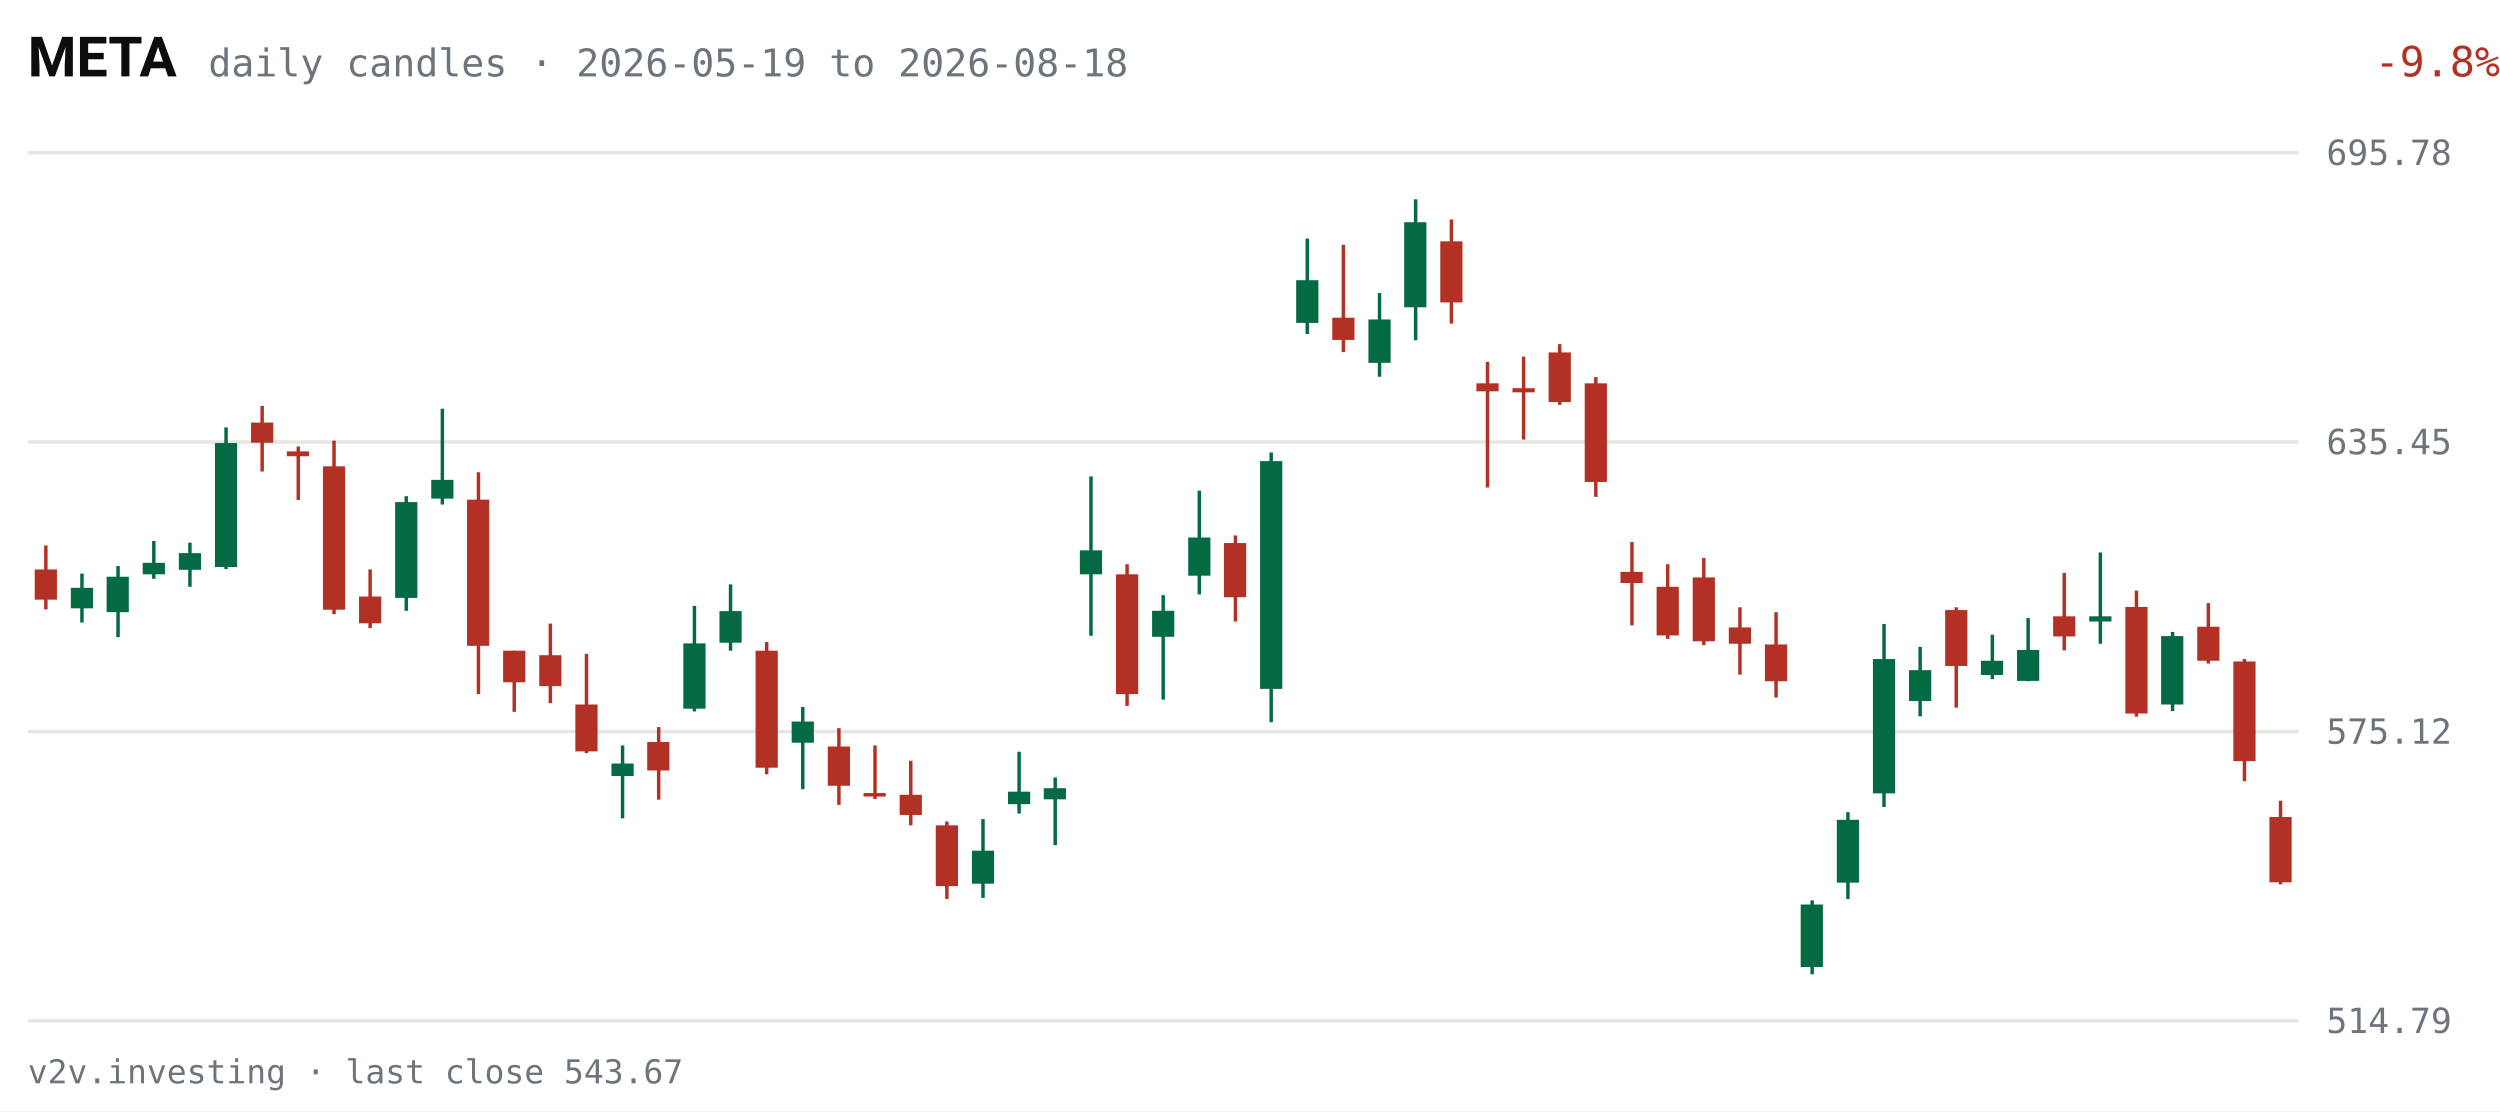
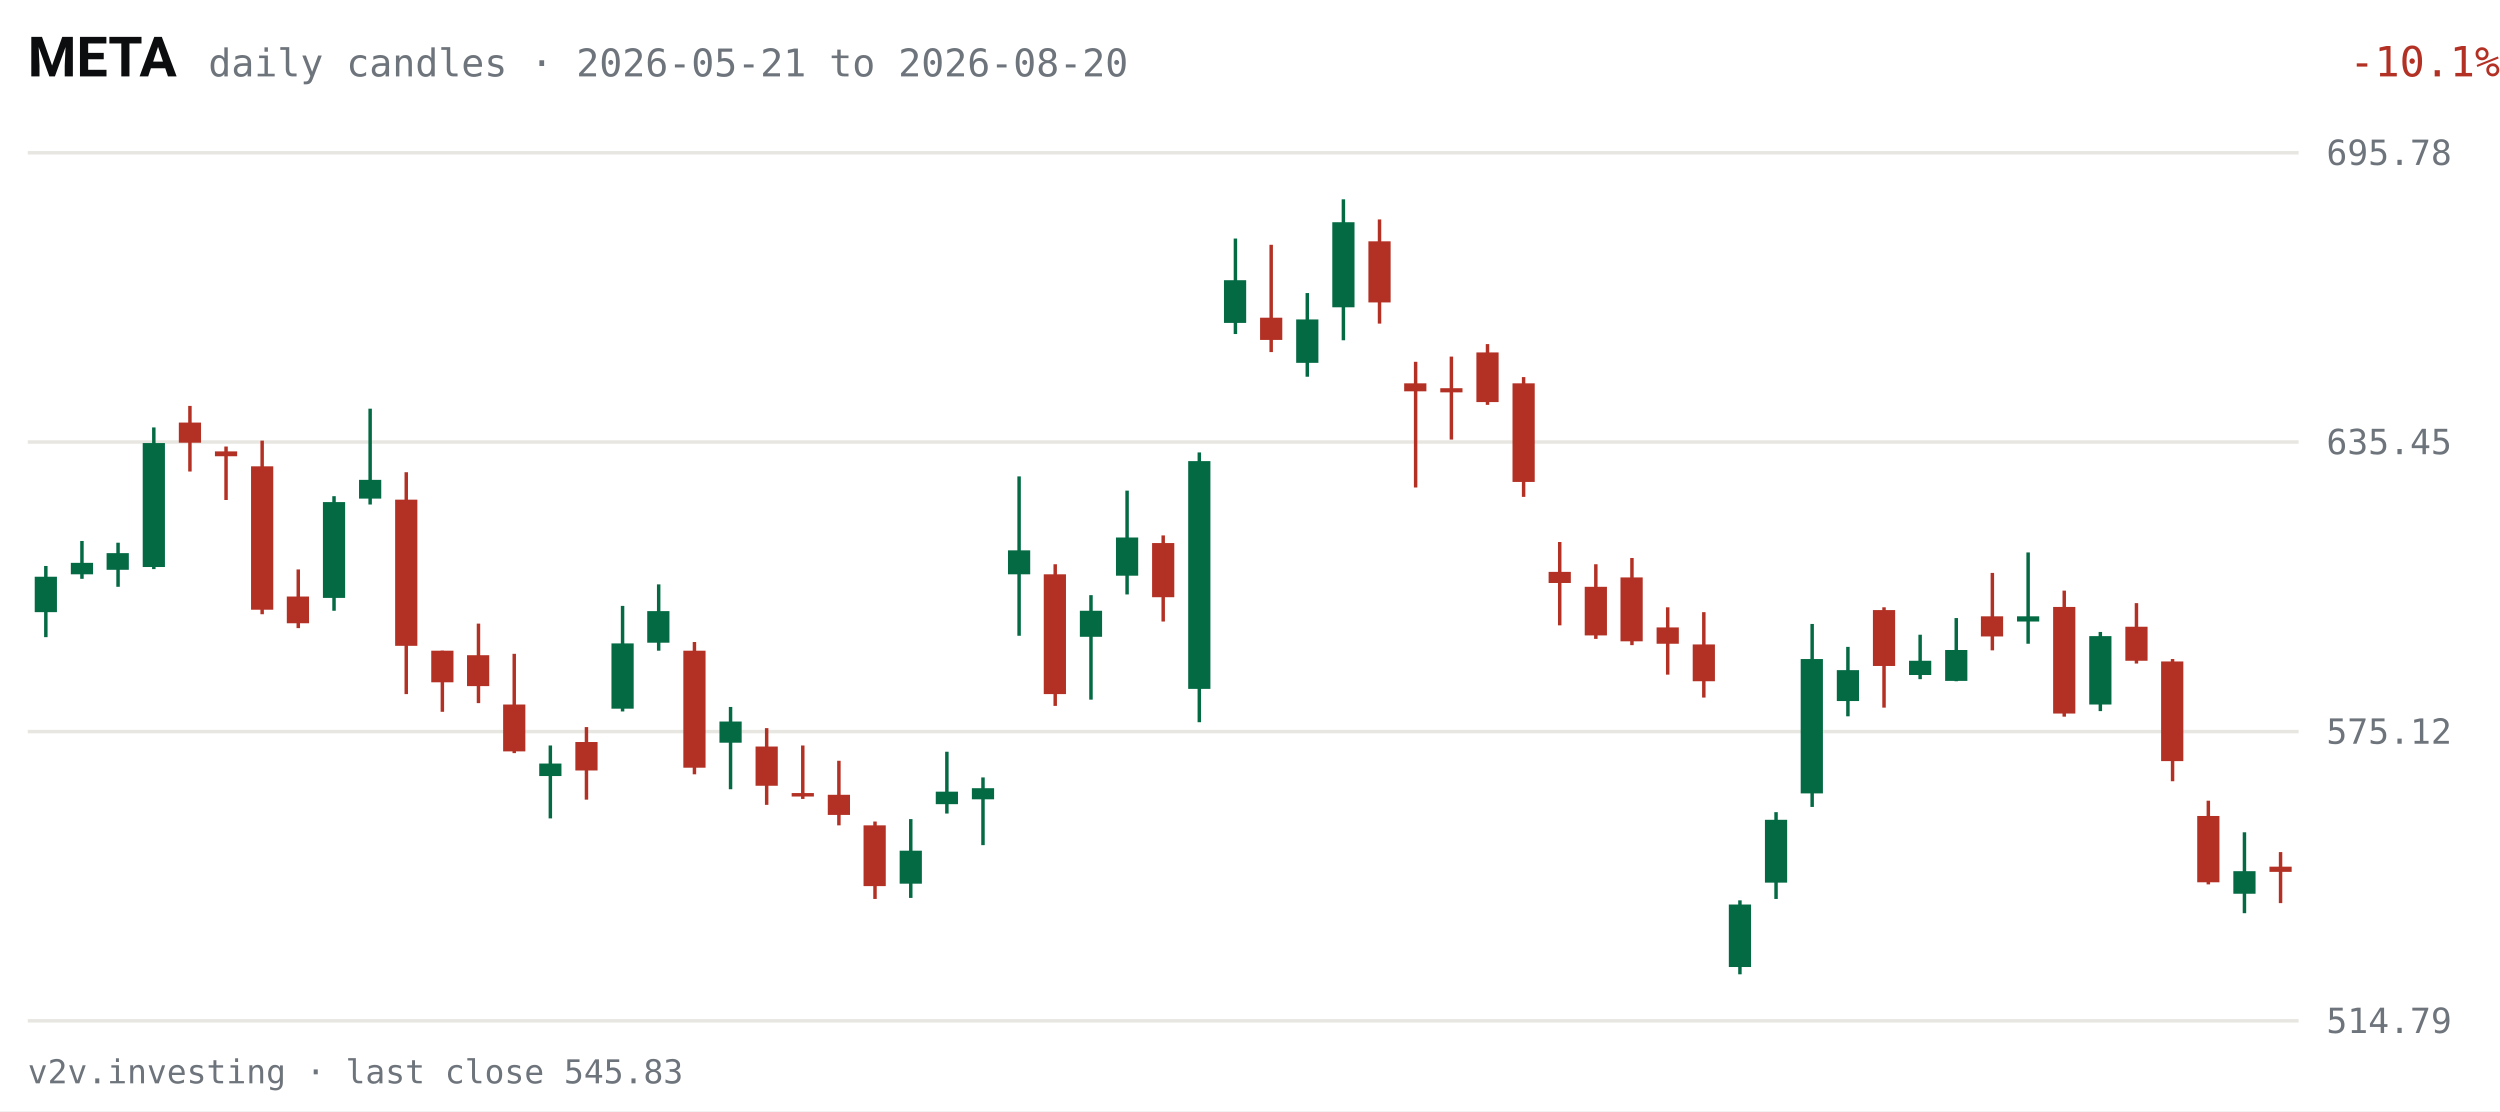
<svg xmlns="http://www.w3.org/2000/svg" viewBox="0 0 720 320" width="720" height="320" role="img" aria-label="META daily candles, last 63 sessions">
  <rect width="720" height="320" fill="#FFFFFF" />
  <text x="8" y="22" fill="#0C0D0E" font-size="16" font-weight="600" font-family="system-ui,-apple-system,Segoe UI,Roboto,sans-serif">META</text>
-   <text x="60" y="22" fill="#6E747B" font-size="11" font-family="ui-monospace,SFMono-Regular,Menlo,Consolas,monospace">daily candles · 2026-05-19 to 2026-08-18</text>
-   <text x="670" y="22" fill="#B33124" font-size="12" text-anchor="end" font-family="ui-monospace,SFMono-Regular,Menlo,Consolas,monospace" transform="translate(50,0)">-9.8%</text>
+   <text x="60" y="22" fill="#6E747B" font-size="11" font-family="ui-monospace,SFMono-Regular,Menlo,Consolas,monospace">daily candles · 2026-05-21 to 2026-08-20</text>
+   <text x="670" y="22" fill="#B33124" font-size="12" text-anchor="end" font-family="ui-monospace,SFMono-Regular,Menlo,Consolas,monospace" transform="translate(50,0)">-10.1%</text>
  <g font-family="ui-monospace,SFMono-Regular,Menlo,Consolas,monospace">
    <line x1="8" y1="294.0" x2="662" y2="294.0" stroke="#E7E6E1" stroke-width="1" />
    <text x="670" y="297.5" fill="#6E747B" font-size="10">514.79</text>
    <line x1="8" y1="210.7" x2="662" y2="210.7" stroke="#E7E6E1" stroke-width="1" />
    <text x="670" y="214.2" fill="#6E747B" font-size="10">575.12</text>
    <line x1="8" y1="127.3" x2="662" y2="127.3" stroke="#E7E6E1" stroke-width="1" />
    <text x="670" y="130.8" fill="#6E747B" font-size="10">635.45</text>
    <line x1="8" y1="44.0" x2="662" y2="44.0" stroke="#E7E6E1" stroke-width="1" />
    <text x="670" y="47.5" fill="#6E747B" font-size="10">695.78</text>
-     <line x1="13.2" y1="157.1" x2="13.2" y2="175.5" stroke="#B33124" stroke-width="1" />
-     <rect x="10.0" y="164.0" width="6.4" height="8.7" fill="#B33124" />
-     <line x1="23.6" y1="165.2" x2="23.6" y2="179.3" stroke="#046A44" stroke-width="1" />
-     <rect x="20.4" y="169.3" width="6.4" height="5.9" fill="#046A44" />
-     <line x1="34.0" y1="163.0" x2="34.0" y2="183.5" stroke="#046A44" stroke-width="1" />
-     <rect x="30.7" y="166.1" width="6.4" height="10.2" fill="#046A44" />
-     <line x1="44.3" y1="155.8" x2="44.3" y2="166.7" stroke="#046A44" stroke-width="1" />
-     <rect x="41.1" y="162.1" width="6.4" height="3.3" fill="#046A44" />
-     <line x1="54.7" y1="156.3" x2="54.7" y2="169.0" stroke="#046A44" stroke-width="1" />
-     <rect x="51.5" y="159.3" width="6.4" height="4.8" fill="#046A44" />
-     <line x1="65.1" y1="123.1" x2="65.1" y2="163.9" stroke="#046A44" stroke-width="1" />
-     <rect x="61.9" y="127.6" width="6.4" height="35.7" fill="#046A44" />
-     <line x1="75.5" y1="116.9" x2="75.5" y2="135.8" stroke="#B33124" stroke-width="1" />
-     <rect x="72.3" y="121.7" width="6.4" height="5.8" fill="#B33124" />
-     <line x1="85.9" y1="128.6" x2="85.9" y2="144.0" stroke="#B33124" stroke-width="1" />
-     <rect x="82.6" y="130.0" width="6.4" height="1.4" fill="#B33124" />
-     <line x1="96.2" y1="126.9" x2="96.2" y2="176.9" stroke="#B33124" stroke-width="1" />
-     <rect x="93.0" y="134.3" width="6.4" height="41.3" fill="#B33124" />
-     <line x1="106.6" y1="164.0" x2="106.6" y2="180.9" stroke="#B33124" stroke-width="1" />
-     <rect x="103.4" y="171.8" width="6.4" height="7.7" fill="#B33124" />
-     <line x1="117.0" y1="142.9" x2="117.0" y2="175.9" stroke="#046A44" stroke-width="1" />
-     <rect x="113.8" y="144.6" width="6.4" height="27.6" fill="#046A44" />
-     <line x1="127.4" y1="117.7" x2="127.4" y2="145.3" stroke="#046A44" stroke-width="1" />
-     <rect x="124.2" y="138.2" width="6.4" height="5.4" fill="#046A44" />
-     <line x1="137.8" y1="136.0" x2="137.8" y2="199.9" stroke="#B33124" stroke-width="1" />
-     <rect x="134.5" y="143.9" width="6.4" height="42.1" fill="#B33124" />
-     <line x1="148.1" y1="187.4" x2="148.1" y2="205.0" stroke="#B33124" stroke-width="1" />
-     <rect x="144.9" y="187.4" width="6.4" height="9.1" fill="#B33124" />
-     <line x1="158.5" y1="179.6" x2="158.5" y2="202.5" stroke="#B33124" stroke-width="1" />
-     <rect x="155.3" y="188.7" width="6.4" height="8.9" fill="#B33124" />
-     <line x1="168.9" y1="188.3" x2="168.9" y2="216.9" stroke="#B33124" stroke-width="1" />
-     <rect x="165.7" y="202.9" width="6.4" height="13.5" fill="#B33124" />
-     <line x1="179.3" y1="214.7" x2="179.3" y2="235.7" stroke="#046A44" stroke-width="1" />
-     <rect x="176.1" y="219.9" width="6.4" height="3.6" fill="#046A44" />
-     <line x1="189.7" y1="209.4" x2="189.7" y2="230.3" stroke="#B33124" stroke-width="1" />
-     <rect x="186.4" y="213.7" width="6.4" height="8.2" fill="#B33124" />
-     <line x1="200.0" y1="174.5" x2="200.0" y2="204.9" stroke="#046A44" stroke-width="1" />
-     <rect x="196.8" y="185.3" width="6.4" height="18.8" fill="#046A44" />
-     <line x1="210.4" y1="168.3" x2="210.4" y2="187.4" stroke="#046A44" stroke-width="1" />
-     <rect x="207.2" y="176.0" width="6.4" height="9.1" fill="#046A44" />
-     <line x1="220.8" y1="184.9" x2="220.8" y2="223.0" stroke="#B33124" stroke-width="1" />
-     <rect x="217.6" y="187.4" width="6.4" height="33.7" fill="#B33124" />
-     <line x1="231.2" y1="203.6" x2="231.2" y2="227.3" stroke="#046A44" stroke-width="1" />
-     <rect x="228.0" y="207.8" width="6.4" height="6.1" fill="#046A44" />
-     <line x1="241.6" y1="209.7" x2="241.6" y2="231.8" stroke="#B33124" stroke-width="1" />
-     <rect x="238.4" y="215.0" width="6.4" height="11.3" fill="#B33124" />
-     <line x1="252.0" y1="214.7" x2="252.0" y2="230.1" stroke="#B33124" stroke-width="1" />
-     <rect x="248.7" y="228.4" width="6.4" height="1.0" fill="#B33124" />
-     <line x1="262.3" y1="219.1" x2="262.3" y2="237.7" stroke="#B33124" stroke-width="1" />
-     <rect x="259.1" y="228.9" width="6.4" height="5.8" fill="#B33124" />
-     <line x1="272.7" y1="236.6" x2="272.7" y2="258.9" stroke="#B33124" stroke-width="1" />
-     <rect x="269.5" y="237.7" width="6.4" height="17.5" fill="#B33124" />
-     <line x1="283.1" y1="235.9" x2="283.1" y2="258.6" stroke="#046A44" stroke-width="1" />
-     <rect x="279.9" y="245.0" width="6.4" height="9.5" fill="#046A44" />
-     <line x1="293.5" y1="216.5" x2="293.5" y2="234.3" stroke="#046A44" stroke-width="1" />
-     <rect x="290.3" y="228.0" width="6.4" height="3.6" fill="#046A44" />
-     <line x1="303.9" y1="223.9" x2="303.9" y2="243.4" stroke="#046A44" stroke-width="1" />
-     <rect x="300.6" y="227.0" width="6.4" height="3.2" fill="#046A44" />
-     <line x1="314.2" y1="137.2" x2="314.2" y2="183.1" stroke="#046A44" stroke-width="1" />
-     <rect x="311.0" y="158.5" width="6.4" height="6.9" fill="#046A44" />
-     <line x1="324.6" y1="162.5" x2="324.6" y2="203.3" stroke="#B33124" stroke-width="1" />
-     <rect x="321.4" y="165.4" width="6.4" height="34.5" fill="#B33124" />
-     <line x1="335.0" y1="171.4" x2="335.0" y2="201.5" stroke="#046A44" stroke-width="1" />
-     <rect x="331.8" y="175.9" width="6.4" height="7.5" fill="#046A44" />
-     <line x1="345.4" y1="141.3" x2="345.4" y2="171.2" stroke="#046A44" stroke-width="1" />
-     <rect x="342.2" y="154.8" width="6.4" height="11.0" fill="#046A44" />
-     <line x1="355.8" y1="154.2" x2="355.8" y2="179.0" stroke="#B33124" stroke-width="1" />
-     <rect x="352.5" y="156.4" width="6.4" height="15.6" fill="#B33124" />
-     <line x1="366.1" y1="130.3" x2="366.1" y2="208.0" stroke="#046A44" stroke-width="1" />
-     <rect x="362.9" y="132.8" width="6.4" height="65.6" fill="#046A44" />
-     <line x1="376.5" y1="68.7" x2="376.5" y2="96.2" stroke="#046A44" stroke-width="1" />
-     <rect x="373.3" y="80.7" width="6.4" height="12.3" fill="#046A44" />
-     <line x1="386.9" y1="70.5" x2="386.9" y2="101.4" stroke="#B33124" stroke-width="1" />
-     <rect x="383.7" y="91.5" width="6.4" height="6.4" fill="#B33124" />
-     <line x1="397.3" y1="84.4" x2="397.3" y2="108.5" stroke="#046A44" stroke-width="1" />
-     <rect x="394.1" y="92.0" width="6.4" height="12.5" fill="#046A44" />
-     <line x1="407.7" y1="57.4" x2="407.7" y2="98.0" stroke="#046A44" stroke-width="1" />
-     <rect x="404.4" y="64.0" width="6.4" height="24.5" fill="#046A44" />
-     <line x1="418.0" y1="63.2" x2="418.0" y2="93.2" stroke="#B33124" stroke-width="1" />
-     <rect x="414.8" y="69.5" width="6.4" height="17.6" fill="#B33124" />
-     <line x1="428.4" y1="104.2" x2="428.4" y2="140.4" stroke="#B33124" stroke-width="1" />
-     <rect x="425.2" y="110.4" width="6.4" height="2.3" fill="#B33124" />
-     <line x1="438.8" y1="102.7" x2="438.8" y2="126.6" stroke="#B33124" stroke-width="1" />
-     <rect x="435.6" y="111.8" width="6.4" height="1.2" fill="#B33124" />
-     <line x1="449.2" y1="99.1" x2="449.2" y2="116.6" stroke="#B33124" stroke-width="1" />
-     <rect x="446.0" y="101.5" width="6.4" height="14.3" fill="#B33124" />
-     <line x1="459.6" y1="108.6" x2="459.6" y2="143.1" stroke="#B33124" stroke-width="1" />
-     <rect x="456.4" y="110.4" width="6.4" height="28.4" fill="#B33124" />
-     <line x1="470.0" y1="156.1" x2="470.0" y2="180.1" stroke="#B33124" stroke-width="1" />
-     <rect x="466.7" y="164.7" width="6.4" height="3.2" fill="#B33124" />
-     <line x1="480.3" y1="162.5" x2="480.3" y2="184.0" stroke="#B33124" stroke-width="1" />
-     <rect x="477.1" y="169.0" width="6.4" height="14.0" fill="#B33124" />
-     <line x1="490.7" y1="160.7" x2="490.7" y2="185.8" stroke="#B33124" stroke-width="1" />
-     <rect x="487.5" y="166.3" width="6.4" height="18.4" fill="#B33124" />
-     <line x1="501.1" y1="174.9" x2="501.1" y2="194.3" stroke="#B33124" stroke-width="1" />
-     <rect x="497.9" y="180.7" width="6.4" height="4.7" fill="#B33124" />
-     <line x1="511.5" y1="176.3" x2="511.5" y2="200.9" stroke="#B33124" stroke-width="1" />
-     <rect x="508.3" y="185.6" width="6.4" height="10.6" fill="#B33124" />
-     <line x1="521.9" y1="259.3" x2="521.9" y2="280.6" stroke="#046A44" stroke-width="1" />
-     <rect x="518.6" y="260.5" width="6.4" height="18.0" fill="#046A44" />
-     <line x1="532.2" y1="233.9" x2="532.2" y2="258.9" stroke="#046A44" stroke-width="1" />
-     <rect x="529.0" y="236.1" width="6.4" height="18.1" fill="#046A44" />
-     <line x1="542.6" y1="179.7" x2="542.6" y2="232.4" stroke="#046A44" stroke-width="1" />
-     <rect x="539.4" y="189.8" width="6.4" height="38.7" fill="#046A44" />
-     <line x1="553.0" y1="186.3" x2="553.0" y2="206.3" stroke="#046A44" stroke-width="1" />
-     <rect x="549.8" y="193.0" width="6.4" height="8.9" fill="#046A44" />
-     <line x1="563.4" y1="174.9" x2="563.4" y2="203.8" stroke="#B33124" stroke-width="1" />
-     <rect x="560.2" y="175.7" width="6.4" height="16.1" fill="#B33124" />
-     <line x1="573.8" y1="182.8" x2="573.8" y2="195.6" stroke="#046A44" stroke-width="1" />
-     <rect x="570.5" y="190.3" width="6.4" height="4.1" fill="#046A44" />
-     <line x1="584.1" y1="178.0" x2="584.1" y2="196.2" stroke="#046A44" stroke-width="1" />
-     <rect x="580.9" y="187.2" width="6.4" height="8.9" fill="#046A44" />
-     <line x1="594.5" y1="165.0" x2="594.5" y2="187.3" stroke="#B33124" stroke-width="1" />
-     <rect x="591.3" y="177.5" width="6.4" height="5.8" fill="#B33124" />
-     <line x1="604.9" y1="159.1" x2="604.9" y2="185.4" stroke="#046A44" stroke-width="1" />
-     <rect x="601.7" y="177.5" width="6.4" height="1.5" fill="#046A44" />
-     <line x1="615.3" y1="170.1" x2="615.3" y2="206.4" stroke="#B33124" stroke-width="1" />
-     <rect x="612.1" y="174.8" width="6.4" height="30.7" fill="#B33124" />
-     <line x1="625.7" y1="182.0" x2="625.7" y2="204.8" stroke="#046A44" stroke-width="1" />
-     <rect x="622.4" y="183.2" width="6.4" height="19.7" fill="#046A44" />
-     <line x1="636.0" y1="173.7" x2="636.0" y2="191.1" stroke="#B33124" stroke-width="1" />
-     <rect x="632.8" y="180.5" width="6.4" height="9.8" fill="#B33124" />
-     <line x1="646.4" y1="189.8" x2="646.4" y2="225.0" stroke="#B33124" stroke-width="1" />
-     <rect x="643.2" y="190.5" width="6.4" height="28.7" fill="#B33124" />
-     <line x1="656.8" y1="230.6" x2="656.8" y2="254.7" stroke="#B33124" stroke-width="1" />
-     <rect x="653.6" y="235.3" width="6.4" height="18.8" fill="#B33124" />
+     <line x1="13.2" y1="163.0" x2="13.2" y2="183.5" stroke="#046A44" stroke-width="1" />
+     <rect x="10.0" y="166.1" width="6.4" height="10.2" fill="#046A44" />
+     <line x1="23.6" y1="155.8" x2="23.6" y2="166.7" stroke="#046A44" stroke-width="1" />
+     <rect x="20.4" y="162.1" width="6.4" height="3.3" fill="#046A44" />
+     <line x1="34.0" y1="156.3" x2="34.0" y2="169.0" stroke="#046A44" stroke-width="1" />
+     <rect x="30.7" y="159.3" width="6.4" height="4.8" fill="#046A44" />
+     <line x1="44.3" y1="123.1" x2="44.3" y2="163.9" stroke="#046A44" stroke-width="1" />
+     <rect x="41.1" y="127.6" width="6.4" height="35.7" fill="#046A44" />
+     <line x1="54.7" y1="116.9" x2="54.7" y2="135.8" stroke="#B33124" stroke-width="1" />
+     <rect x="51.5" y="121.7" width="6.4" height="5.8" fill="#B33124" />
+     <line x1="65.1" y1="128.6" x2="65.1" y2="144.0" stroke="#B33124" stroke-width="1" />
+     <rect x="61.9" y="130.0" width="6.4" height="1.4" fill="#B33124" />
+     <line x1="75.5" y1="126.9" x2="75.5" y2="176.9" stroke="#B33124" stroke-width="1" />
+     <rect x="72.3" y="134.3" width="6.4" height="41.3" fill="#B33124" />
+     <line x1="85.9" y1="164.0" x2="85.9" y2="180.9" stroke="#B33124" stroke-width="1" />
+     <rect x="82.6" y="171.8" width="6.4" height="7.7" fill="#B33124" />
+     <line x1="96.2" y1="142.9" x2="96.2" y2="175.9" stroke="#046A44" stroke-width="1" />
+     <rect x="93.0" y="144.6" width="6.4" height="27.6" fill="#046A44" />
+     <line x1="106.6" y1="117.7" x2="106.6" y2="145.3" stroke="#046A44" stroke-width="1" />
+     <rect x="103.4" y="138.2" width="6.4" height="5.4" fill="#046A44" />
+     <line x1="117.0" y1="136.0" x2="117.0" y2="199.9" stroke="#B33124" stroke-width="1" />
+     <rect x="113.8" y="143.9" width="6.4" height="42.1" fill="#B33124" />
+     <line x1="127.4" y1="187.4" x2="127.4" y2="205.0" stroke="#B33124" stroke-width="1" />
+     <rect x="124.2" y="187.4" width="6.4" height="9.1" fill="#B33124" />
+     <line x1="137.8" y1="179.6" x2="137.8" y2="202.5" stroke="#B33124" stroke-width="1" />
+     <rect x="134.5" y="188.7" width="6.4" height="8.9" fill="#B33124" />
+     <line x1="148.1" y1="188.3" x2="148.1" y2="216.9" stroke="#B33124" stroke-width="1" />
+     <rect x="144.9" y="202.9" width="6.4" height="13.5" fill="#B33124" />
+     <line x1="158.5" y1="214.7" x2="158.5" y2="235.7" stroke="#046A44" stroke-width="1" />
+     <rect x="155.3" y="219.9" width="6.4" height="3.6" fill="#046A44" />
+     <line x1="168.9" y1="209.4" x2="168.9" y2="230.3" stroke="#B33124" stroke-width="1" />
+     <rect x="165.7" y="213.7" width="6.4" height="8.2" fill="#B33124" />
+     <line x1="179.3" y1="174.5" x2="179.3" y2="204.9" stroke="#046A44" stroke-width="1" />
+     <rect x="176.1" y="185.3" width="6.4" height="18.8" fill="#046A44" />
+     <line x1="189.7" y1="168.3" x2="189.7" y2="187.4" stroke="#046A44" stroke-width="1" />
+     <rect x="186.4" y="176.0" width="6.4" height="9.1" fill="#046A44" />
+     <line x1="200.0" y1="184.9" x2="200.0" y2="223.0" stroke="#B33124" stroke-width="1" />
+     <rect x="196.8" y="187.4" width="6.4" height="33.7" fill="#B33124" />
+     <line x1="210.4" y1="203.6" x2="210.4" y2="227.3" stroke="#046A44" stroke-width="1" />
+     <rect x="207.2" y="207.8" width="6.4" height="6.1" fill="#046A44" />
+     <line x1="220.8" y1="209.7" x2="220.8" y2="231.8" stroke="#B33124" stroke-width="1" />
+     <rect x="217.6" y="215.0" width="6.4" height="11.3" fill="#B33124" />
+     <line x1="231.2" y1="214.7" x2="231.2" y2="230.1" stroke="#B33124" stroke-width="1" />
+     <rect x="228.0" y="228.4" width="6.4" height="1.0" fill="#B33124" />
+     <line x1="241.6" y1="219.1" x2="241.6" y2="237.7" stroke="#B33124" stroke-width="1" />
+     <rect x="238.4" y="228.9" width="6.4" height="5.8" fill="#B33124" />
+     <line x1="252.0" y1="236.6" x2="252.0" y2="258.9" stroke="#B33124" stroke-width="1" />
+     <rect x="248.7" y="237.7" width="6.4" height="17.5" fill="#B33124" />
+     <line x1="262.3" y1="235.9" x2="262.3" y2="258.6" stroke="#046A44" stroke-width="1" />
+     <rect x="259.1" y="245.0" width="6.4" height="9.5" fill="#046A44" />
+     <line x1="272.7" y1="216.5" x2="272.7" y2="234.3" stroke="#046A44" stroke-width="1" />
+     <rect x="269.5" y="228.0" width="6.4" height="3.6" fill="#046A44" />
+     <line x1="283.1" y1="223.9" x2="283.1" y2="243.4" stroke="#046A44" stroke-width="1" />
+     <rect x="279.9" y="227.0" width="6.4" height="3.2" fill="#046A44" />
+     <line x1="293.5" y1="137.2" x2="293.5" y2="183.1" stroke="#046A44" stroke-width="1" />
+     <rect x="290.3" y="158.5" width="6.4" height="6.9" fill="#046A44" />
+     <line x1="303.9" y1="162.5" x2="303.9" y2="203.3" stroke="#B33124" stroke-width="1" />
+     <rect x="300.6" y="165.4" width="6.4" height="34.5" fill="#B33124" />
+     <line x1="314.2" y1="171.4" x2="314.2" y2="201.5" stroke="#046A44" stroke-width="1" />
+     <rect x="311.0" y="175.9" width="6.4" height="7.5" fill="#046A44" />
+     <line x1="324.6" y1="141.3" x2="324.6" y2="171.2" stroke="#046A44" stroke-width="1" />
+     <rect x="321.4" y="154.8" width="6.4" height="11.0" fill="#046A44" />
+     <line x1="335.0" y1="154.2" x2="335.0" y2="179.0" stroke="#B33124" stroke-width="1" />
+     <rect x="331.8" y="156.4" width="6.4" height="15.6" fill="#B33124" />
+     <line x1="345.4" y1="130.3" x2="345.4" y2="208.0" stroke="#046A44" stroke-width="1" />
+     <rect x="342.2" y="132.8" width="6.4" height="65.6" fill="#046A44" />
+     <line x1="355.8" y1="68.7" x2="355.8" y2="96.2" stroke="#046A44" stroke-width="1" />
+     <rect x="352.5" y="80.7" width="6.4" height="12.3" fill="#046A44" />
+     <line x1="366.1" y1="70.5" x2="366.1" y2="101.4" stroke="#B33124" stroke-width="1" />
+     <rect x="362.9" y="91.5" width="6.4" height="6.4" fill="#B33124" />
+     <line x1="376.5" y1="84.4" x2="376.5" y2="108.5" stroke="#046A44" stroke-width="1" />
+     <rect x="373.3" y="92.0" width="6.4" height="12.5" fill="#046A44" />
+     <line x1="386.9" y1="57.4" x2="386.9" y2="98.0" stroke="#046A44" stroke-width="1" />
+     <rect x="383.7" y="64.0" width="6.4" height="24.5" fill="#046A44" />
+     <line x1="397.3" y1="63.2" x2="397.3" y2="93.2" stroke="#B33124" stroke-width="1" />
+     <rect x="394.1" y="69.5" width="6.4" height="17.6" fill="#B33124" />
+     <line x1="407.7" y1="104.2" x2="407.7" y2="140.4" stroke="#B33124" stroke-width="1" />
+     <rect x="404.4" y="110.4" width="6.4" height="2.3" fill="#B33124" />
+     <line x1="418.0" y1="102.7" x2="418.0" y2="126.6" stroke="#B33124" stroke-width="1" />
+     <rect x="414.8" y="111.8" width="6.4" height="1.2" fill="#B33124" />
+     <line x1="428.4" y1="99.1" x2="428.4" y2="116.6" stroke="#B33124" stroke-width="1" />
+     <rect x="425.2" y="101.5" width="6.4" height="14.3" fill="#B33124" />
+     <line x1="438.8" y1="108.6" x2="438.8" y2="143.1" stroke="#B33124" stroke-width="1" />
+     <rect x="435.6" y="110.4" width="6.4" height="28.4" fill="#B33124" />
+     <line x1="449.2" y1="156.1" x2="449.2" y2="180.1" stroke="#B33124" stroke-width="1" />
+     <rect x="446.0" y="164.7" width="6.4" height="3.2" fill="#B33124" />
+     <line x1="459.6" y1="162.5" x2="459.6" y2="184.0" stroke="#B33124" stroke-width="1" />
+     <rect x="456.4" y="169.0" width="6.4" height="14.0" fill="#B33124" />
+     <line x1="470.0" y1="160.7" x2="470.0" y2="185.8" stroke="#B33124" stroke-width="1" />
+     <rect x="466.7" y="166.3" width="6.4" height="18.4" fill="#B33124" />
+     <line x1="480.3" y1="174.9" x2="480.3" y2="194.3" stroke="#B33124" stroke-width="1" />
+     <rect x="477.1" y="180.7" width="6.4" height="4.7" fill="#B33124" />
+     <line x1="490.7" y1="176.3" x2="490.7" y2="200.9" stroke="#B33124" stroke-width="1" />
+     <rect x="487.5" y="185.6" width="6.4" height="10.6" fill="#B33124" />
+     <line x1="501.1" y1="259.3" x2="501.1" y2="280.6" stroke="#046A44" stroke-width="1" />
+     <rect x="497.9" y="260.5" width="6.4" height="18.0" fill="#046A44" />
+     <line x1="511.5" y1="233.9" x2="511.5" y2="258.9" stroke="#046A44" stroke-width="1" />
+     <rect x="508.3" y="236.1" width="6.4" height="18.1" fill="#046A44" />
+     <line x1="521.9" y1="179.7" x2="521.9" y2="232.4" stroke="#046A44" stroke-width="1" />
+     <rect x="518.6" y="189.8" width="6.4" height="38.7" fill="#046A44" />
+     <line x1="532.2" y1="186.3" x2="532.2" y2="206.3" stroke="#046A44" stroke-width="1" />
+     <rect x="529.0" y="193.0" width="6.4" height="8.9" fill="#046A44" />
+     <line x1="542.6" y1="174.9" x2="542.6" y2="203.8" stroke="#B33124" stroke-width="1" />
+     <rect x="539.4" y="175.7" width="6.4" height="16.1" fill="#B33124" />
+     <line x1="553.0" y1="182.8" x2="553.0" y2="195.6" stroke="#046A44" stroke-width="1" />
+     <rect x="549.8" y="190.3" width="6.4" height="4.1" fill="#046A44" />
+     <line x1="563.4" y1="178.0" x2="563.4" y2="196.2" stroke="#046A44" stroke-width="1" />
+     <rect x="560.2" y="187.2" width="6.4" height="8.9" fill="#046A44" />
+     <line x1="573.8" y1="165.0" x2="573.8" y2="187.3" stroke="#B33124" stroke-width="1" />
+     <rect x="570.5" y="177.5" width="6.4" height="5.8" fill="#B33124" />
+     <line x1="584.1" y1="159.1" x2="584.1" y2="185.4" stroke="#046A44" stroke-width="1" />
+     <rect x="580.9" y="177.5" width="6.4" height="1.5" fill="#046A44" />
+     <line x1="594.5" y1="170.1" x2="594.5" y2="206.4" stroke="#B33124" stroke-width="1" />
+     <rect x="591.3" y="174.8" width="6.4" height="30.7" fill="#B33124" />
+     <line x1="604.9" y1="182.0" x2="604.9" y2="204.8" stroke="#046A44" stroke-width="1" />
+     <rect x="601.7" y="183.2" width="6.4" height="19.7" fill="#046A44" />
+     <line x1="615.3" y1="173.7" x2="615.3" y2="191.1" stroke="#B33124" stroke-width="1" />
+     <rect x="612.1" y="180.5" width="6.4" height="9.8" fill="#B33124" />
+     <line x1="625.7" y1="189.8" x2="625.7" y2="225.0" stroke="#B33124" stroke-width="1" />
+     <rect x="622.4" y="190.5" width="6.4" height="28.7" fill="#B33124" />
+     <line x1="636.0" y1="230.6" x2="636.0" y2="254.7" stroke="#B33124" stroke-width="1" />
+     <rect x="632.8" y="235.0" width="6.4" height="19.1" fill="#B33124" />
+     <line x1="646.4" y1="239.7" x2="646.4" y2="263.0" stroke="#046A44" stroke-width="1" />
+     <rect x="643.2" y="250.9" width="6.4" height="6.5" fill="#046A44" />
+     <line x1="656.8" y1="245.4" x2="656.8" y2="260.1" stroke="#B33124" stroke-width="1" />
+     <rect x="653.6" y="249.6" width="6.4" height="1.5" fill="#B33124" />
  </g>
-   <text x="8" y="312" fill="#6E747B" font-size="9.5" font-family="ui-monospace,SFMono-Regular,Menlo,Consolas,monospace">v2v.investing · last close 543.67</text>
+   <text x="8" y="312" fill="#6E747B" font-size="9.5" font-family="ui-monospace,SFMono-Regular,Menlo,Consolas,monospace">v2v.investing · last close 545.83</text>
</svg>
